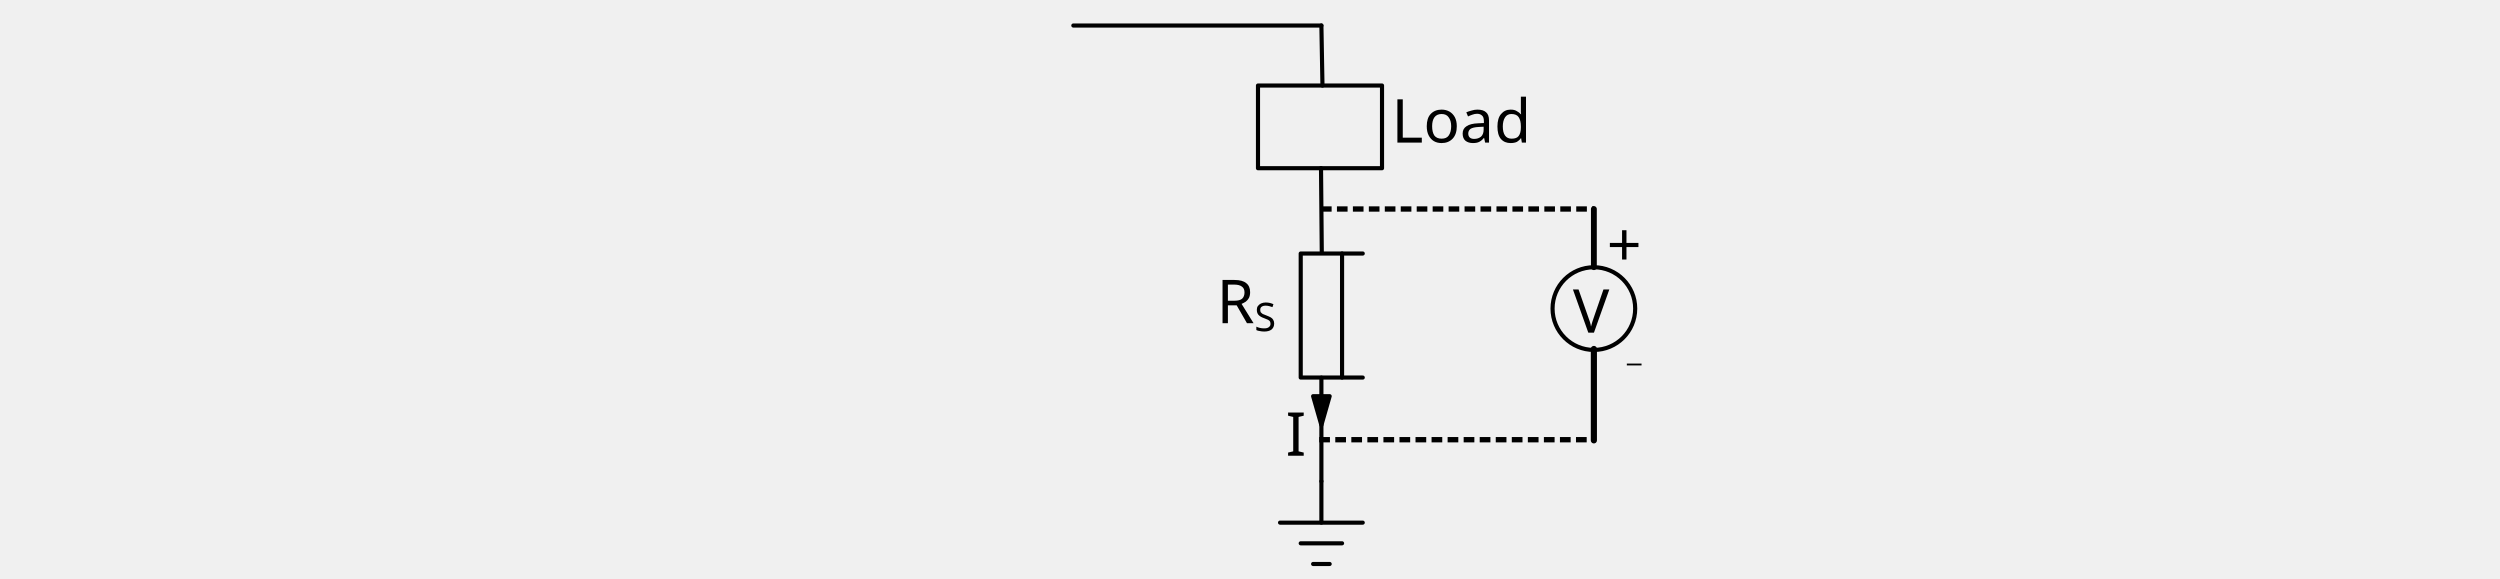
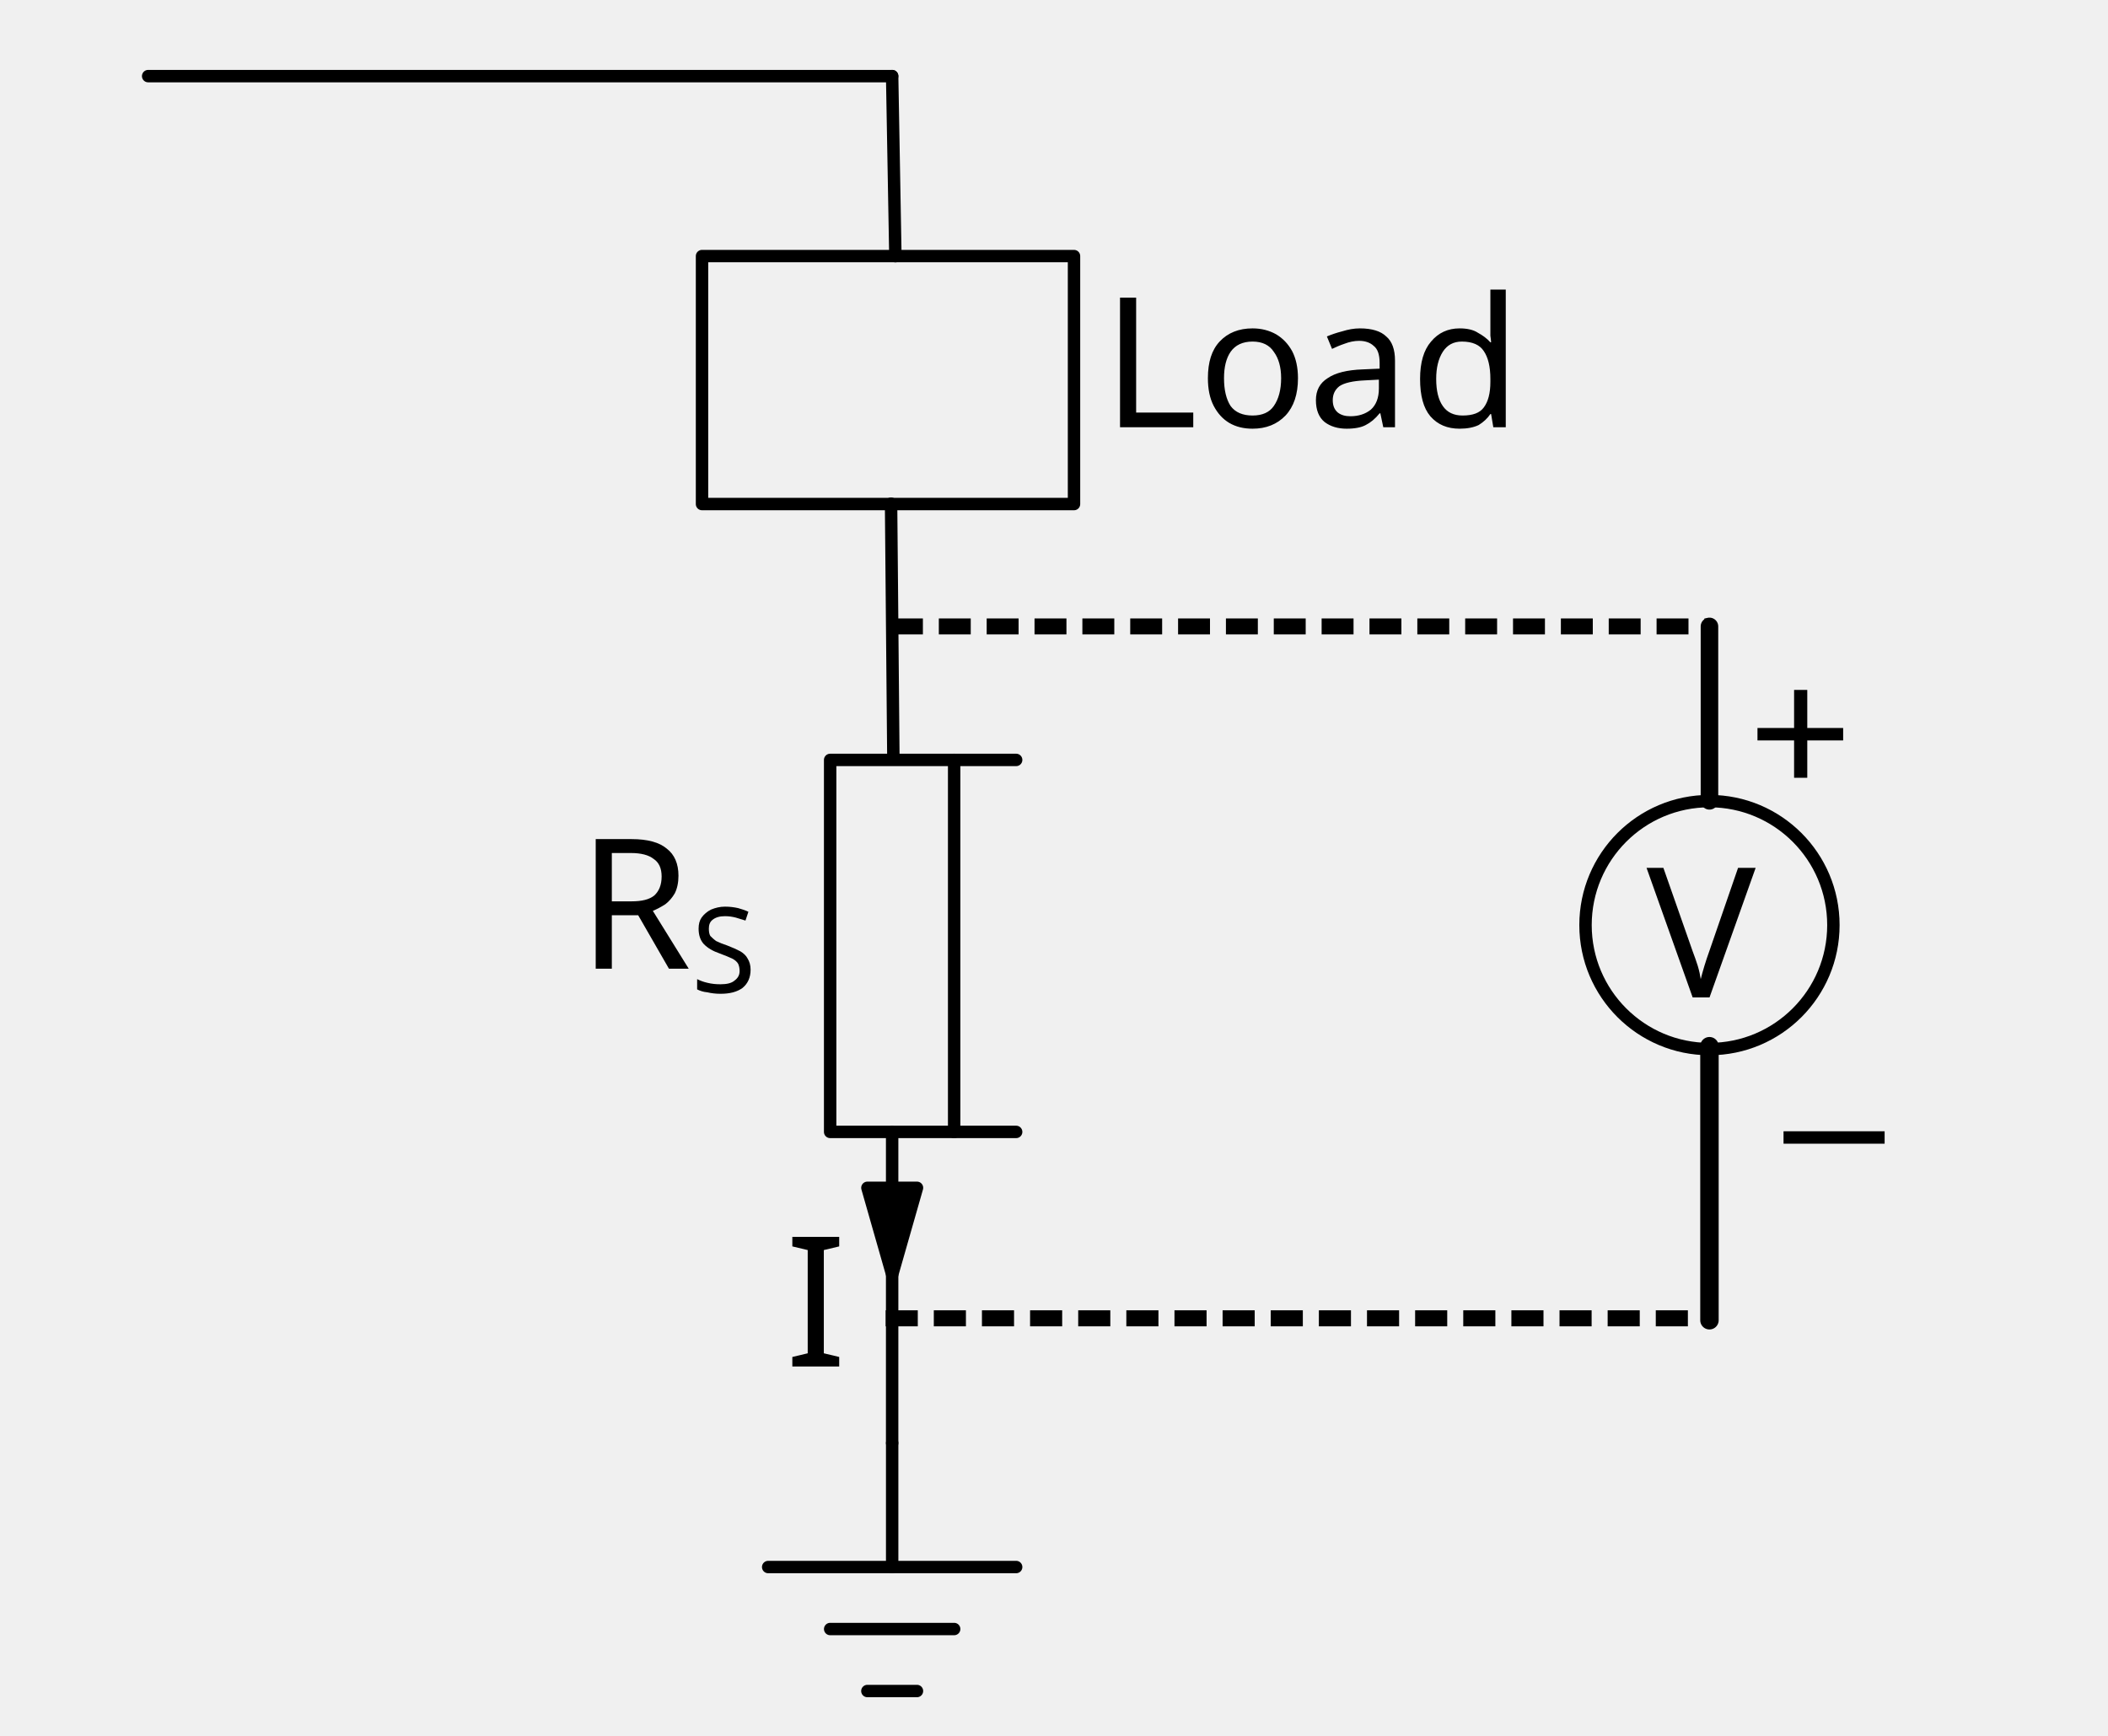
- <svg xmlns="http://www.w3.org/2000/svg" width="160mm" height="37mm" viewBox="0 0 160 37" version="1.1" id="svg5625" style="enable-background:new">
+ <svg xmlns="http://www.w3.org/2000/svg" style="enable-background:new" id="svg5625" version="1.1" viewBox="0 0 44.979 37.042" height="140" width="170">
  <defs id="defs5619">
-     <marker orient="auto" refY="0" refX="0" id="DotS" style="overflow:visible">
-       <path id="path16850" d="m -2.5,-1 c 0,2.76 -2.24,5 -5,5 -2.76,0 -5,-2.24 -5,-5 0,-2.76 2.24,-5 5,-5 2.76,0 5,2.24 5,5 z" style="fill:#000000;fill-opacity:1;fill-rule:evenodd;stroke:#000000;stroke-width:1pt;stroke-opacity:1" transform="matrix(0.2,0,0,0.2,1.48,0.2)" />
+     <marker style="overflow:visible" id="DotS" refX="0" refY="0" orient="auto">
+       <path transform="matrix(0.2,0,0,0.2,1.48,0.2)" style="fill:#000000;fill-opacity:1;fill-rule:evenodd;stroke:#000000;stroke-width:1pt;stroke-opacity:1" d="m -2.5,-1 c 0,2.76 -2.24,5 -5,5 -2.76,0 -5,-2.24 -5,-5 0,-2.76 2.24,-5 5,-5 2.76,0 5,2.24 5,5 z" id="path16850" />
    </marker>
-     <marker orient="auto" refY="0" refX="0" id="DotM" style="overflow:visible">
-       <path id="path16847" d="m -2.5,-1 c 0,2.76 -2.24,5 -5,5 -2.76,0 -5,-2.24 -5,-5 0,-2.76 2.24,-5 5,-5 2.76,0 5,2.24 5,5 z" style="fill:#000000;fill-opacity:1;fill-rule:evenodd;stroke:#000000;stroke-width:1pt;stroke-opacity:1" transform="matrix(0.4,0,0,0.4,2.96,0.4)" />
+     <marker style="overflow:visible" id="DotM" refX="0" refY="0" orient="auto">
+       <path transform="matrix(0.4,0,0,0.4,2.96,0.4)" style="fill:#000000;fill-opacity:1;fill-rule:evenodd;stroke:#000000;stroke-width:1pt;stroke-opacity:1" d="m -2.5,-1 c 0,2.76 -2.24,5 -5,5 -2.76,0 -5,-2.24 -5,-5 0,-2.76 2.24,-5 5,-5 2.76,0 5,2.24 5,5 z" id="path16847" />
    </marker>
  </defs>
-   <g id="layer2" style="display:inline" transform="translate(0,-269.6878)">
-     <text xml:space="preserve" style="font-style:normal;font-weight:normal;font-size:65%;line-height:1.25;font-family:sans-serif;letter-spacing:0px;word-spacing:0px;baseline-shift:super;display:inline;fill:#000000;fill-opacity:1;stroke:none;stroke-width:0.265;stroke-miterlimit:4;stroke-dasharray:none;enable-background:new" x="86.843" y="296.394" id="text17220-0">
-       <tspan id="tspan17218-5" x="86.843" y="303.295" style="font-style:normal;font-variant:normal;font-weight:normal;font-stretch:normal;font-size:65%;font-family:sans-serif;-inkscape-font-specification:sans-serif;baseline-shift:super;stroke-width:0.265;stroke-miterlimit:4;stroke-dasharray:none" />
-     </text>
-     <rect x="285.913" y="-85.892" width="7.938" height="2.646" style="color:#000000;fill:none;stroke:#000000;stroke-width:0.265;stroke-linecap:round;stroke-linejoin:round;stroke-miterlimit:4;stroke-dasharray:none;stroke-dashoffset:1.76" id="rect10224-9-8-2-43-72-6-2-6-3-9-5-66-1-29-5-3" transform="rotate(90)" />
-     <text xml:space="preserve" style="font-style:normal;font-weight:normal;font-size:10.583px;line-height:1.25;font-family:sans-serif;letter-spacing:0px;word-spacing:0px;fill:#000000;fill-opacity:1;stroke:none;stroke-width:0.265" x="55.562" y="280.229" id="text78">
-       <tspan id="tspan76" x="55.562" y="289.593" style="stroke-width:0.265" />
-     </text>
-     <text xml:space="preserve" style="font-style:normal;font-weight:normal;font-size:4.233px;line-height:1.25;font-family:sans-serif;letter-spacing:0px;word-spacing:0px;display:inline;fill:#000000;fill-opacity:1;stroke:none;stroke-width:0.265;stroke-miterlimit:4;stroke-dasharray:none;enable-background:new" x="77.869" y="290.371" id="text17220-0-6">
-       <tspan id="tspan17218-5-7" x="77.869" y="290.371" style="font-style:normal;font-variant:normal;font-weight:normal;font-stretch:normal;font-size:3.881px;font-family:sans-serif;-inkscape-font-specification:sans-serif;stroke-width:0.265;stroke-miterlimit:4;stroke-dasharray:none">R<tspan style="font-size:65%;baseline-shift:sub" id="tspan90">S</tspan>
+   <g transform="translate(0,-269.6878)" style="display:inline" id="layer2">
+     <text id="text17220-0" y="296.394" x="86.843" style="font-style:normal;font-weight:normal;font-size:65%;line-height:1.25;font-family:sans-serif;letter-spacing:0px;word-spacing:0px;baseline-shift:super;display:inline;fill:#000000;fill-opacity:1;stroke:none;stroke-width:0.265;stroke-miterlimit:4;stroke-dasharray:none;enable-background:new" xml:space="preserve" />
+     <rect transform="rotate(90)" id="rect10224-9-8-2-43-72-6-2-6-3-9-5-66-1-29-5-3" style="color:#000000;fill:none;stroke:#000000;stroke-width:0.265;stroke-linecap:round;stroke-linejoin:round;stroke-miterlimit:4;stroke-dasharray:none;stroke-dashoffset:1.76" height="2.646" width="7.938" y="-20.359" x="285.904" />
+     <text id="text78" y="280.229" x="55.562" style="font-style:normal;font-weight:normal;font-size:10.583px;line-height:1.25;font-family:sans-serif;letter-spacing:0px;word-spacing:0px;fill:#000000;fill-opacity:1;stroke:none;stroke-width:0.265" xml:space="preserve" />
+     <text id="text17220-0-6" y="290.361" x="12.337" style="font-style:normal;font-weight:normal;font-size:4.233px;line-height:1.25;font-family:sans-serif;letter-spacing:0px;word-spacing:0px;display:inline;fill:#000000;fill-opacity:1;stroke:none;stroke-width:0.265;stroke-miterlimit:4;stroke-dasharray:none;enable-background:new" xml:space="preserve">
+       <tspan style="font-style:normal;font-variant:normal;font-weight:normal;font-stretch:normal;font-size:3.881px;font-family:sans-serif;-inkscape-font-specification:sans-serif;stroke-width:0.265;stroke-miterlimit:4;stroke-dasharray:none" y="290.361" x="12.337" id="tspan17218-5-7">R<tspan id="tspan90" style="font-size:65%;baseline-shift:sub">S</tspan>
      </tspan>
    </text>
-     <text xml:space="preserve" style="font-style:normal;font-weight:normal;font-size:4.233px;line-height:1.25;font-family:sans-serif;letter-spacing:0px;word-spacing:0px;display:inline;fill:#000000;fill-opacity:1;stroke:none;stroke-width:0.265;stroke-miterlimit:4;stroke-dasharray:none;enable-background:new" x="82.281" y="298.857" id="text17220-0-6-9">
-       <tspan id="tspan17218-5-7-4" x="82.281" y="298.857" style="font-style:normal;font-variant:normal;font-weight:normal;font-stretch:normal;font-size:3.881px;font-family:sans-serif;-inkscape-font-specification:sans-serif;stroke-width:0.265;stroke-miterlimit:4;stroke-dasharray:none">I</tspan>
+     <text id="text17220-0-6-9" y="298.848" x="16.749" style="font-style:normal;font-weight:normal;font-size:4.233px;line-height:1.25;font-family:sans-serif;letter-spacing:0px;word-spacing:0px;display:inline;fill:#000000;fill-opacity:1;stroke:none;stroke-width:0.265;stroke-miterlimit:4;stroke-dasharray:none;enable-background:new" xml:space="preserve">
+       <tspan style="font-style:normal;font-variant:normal;font-weight:normal;font-stretch:normal;font-size:3.881px;font-family:sans-serif;-inkscape-font-specification:sans-serif;stroke-width:0.265;stroke-miterlimit:4;stroke-dasharray:none" y="298.848" x="16.749" id="tspan17218-5-7-4">I</tspan>
    </text>
-     <g id="g8207" style="stroke-width:1;stroke-miterlimit:4;stroke-dasharray:none" transform="matrix(0.2645833,0,0,0.2645833,-14.61629,256.1082)">
-       <rect id="rect5426-7-71" style="fill:none;stroke:#000000;stroke-width:1;stroke-linecap:round;stroke-linejoin:round;stroke-miterlimit:4;stroke-dasharray:none" height="30" width="20" y="359.538" x="-92.013" transform="rotate(-90)" />
+     <g transform="matrix(0.2645833,0,0,0.2645833,-80.14874,256.099)" style="stroke-width:1;stroke-miterlimit:4;stroke-dasharray:none" id="g8207">
+       <rect transform="rotate(-90)" x="-92.013" y="359.538" width="20" height="30" style="fill:none;stroke:#000000;stroke-width:1;stroke-linecap:round;stroke-linejoin:round;stroke-miterlimit:4;stroke-dasharray:none" id="rect5426-7-71" />
    </g>
-     <text xml:space="preserve" style="font-style:normal;font-weight:normal;font-size:3.881px;line-height:1.25;font-family:sans-serif;letter-spacing:0px;word-spacing:0px;fill:#000000;fill-opacity:1;stroke:none;stroke-width:0.265" x="89.058" y="278.813" id="text907">
-       <tspan id="tspan905" x="89.058" y="278.813" style="stroke-width:0.265">Load</tspan>
+     <text id="text907" y="278.804" x="23.525" style="font-style:normal;font-weight:normal;font-size:3.881px;line-height:1.25;font-family:sans-serif;letter-spacing:0px;word-spacing:0px;fill:#000000;fill-opacity:1;stroke:none;stroke-width:0.265" xml:space="preserve">
+       <tspan style="stroke-width:0.265" y="278.804" x="23.525" id="tspan905">Load</tspan>
    </text>
  </g>
-   <g id="layer1" transform="translate(0,-269.6878)">
-     <path style="fill:none;stroke:#000000;stroke-width:0.265;stroke-linecap:round;stroke-linejoin:miter;stroke-miterlimit:4;stroke-dasharray:none;stroke-opacity:1" d="m 84.569,293.857 v 6.634" id="path17164" />
-     <path style="fill:none;stroke:#000000;stroke-width:0.265;stroke-linecap:round;stroke-linejoin:miter;stroke-miterlimit:4;stroke-dasharray:none;stroke-opacity:1;enable-background:new" d="m 84.569,271.321 h -15.875" id="path17199-3" />
-     <path style="fill:none;stroke:#000000;stroke-width:0.34;stroke-linecap:butt;stroke-linejoin:miter;stroke-miterlimit:4;stroke-dasharray:0.681, 0.34;stroke-dashoffset:0;stroke-opacity:1;enable-background:new" d="M 84.543,283.064 H 102.008" id="path18307-7" />
-     <path style="fill:none;stroke:#000000;stroke-width:0.342;stroke-linecap:butt;stroke-linejoin:miter;stroke-miterlimit:4;stroke-dasharray:0.685, 0.342;stroke-dashoffset:0;stroke-opacity:1;enable-background:new" d="M 84.431,297.829 H 102.103" id="path18307-7-5" />
-     <text xml:space="preserve" style="font-style:normal;font-weight:normal;font-size:3.881px;line-height:1.25;font-family:sans-serif;letter-spacing:0px;word-spacing:0px;fill:#000000;fill-opacity:1;stroke:none;stroke-width:0.265" x="102.845" y="286.733" id="text4662">
-       <tspan id="tspan4660" x="102.845" y="286.733" style="stroke-width:0.265">+</tspan>
+   <g transform="translate(0,-269.6878)" id="layer1">
+     <path id="path17164" d="m 19.036,293.848 v 6.634" style="fill:none;stroke:#000000;stroke-width:0.265;stroke-linecap:round;stroke-linejoin:miter;stroke-miterlimit:4;stroke-dasharray:none;stroke-opacity:1" />
+     <path id="path17199-3" d="M 19.036,271.312 H 3.161" style="fill:none;stroke:#000000;stroke-width:0.265;stroke-linecap:round;stroke-linejoin:miter;stroke-miterlimit:4;stroke-dasharray:none;stroke-opacity:1;enable-background:new" />
+     <path id="path18307-7" d="M 19.011,283.055 H 36.475" style="fill:none;stroke:#000000;stroke-width:0.34;stroke-linecap:butt;stroke-linejoin:miter;stroke-miterlimit:4;stroke-dasharray:0.681, 0.34;stroke-dashoffset:0;stroke-opacity:1;enable-background:new" />
+     <path id="path18307-7-5" d="M 18.898,297.82 H 36.57" style="fill:none;stroke:#000000;stroke-width:0.342;stroke-linecap:butt;stroke-linejoin:miter;stroke-miterlimit:4;stroke-dasharray:0.685, 0.342;stroke-dashoffset:0;stroke-opacity:1;enable-background:new" />
+     <text id="text4662" y="286.723" x="37.313" style="font-style:normal;font-weight:normal;font-size:3.881px;line-height:1.25;font-family:sans-serif;letter-spacing:0px;word-spacing:0px;fill:#000000;fill-opacity:1;stroke:none;stroke-width:0.265" xml:space="preserve">
+       <tspan style="stroke-width:0.265" y="286.723" x="37.313" id="tspan4660">+</tspan>
    </text>
-     <text xml:space="preserve" style="font-style:normal;font-weight:normal;font-size:2.448px;line-height:1.25;font-family:sans-serif;letter-spacing:0px;word-spacing:0px;fill:#000000;fill-opacity:1;stroke:none;stroke-width:0.167" x="65.586" y="465.153" id="text4666" transform="scale(1.585226,0.630825)">
-       <tspan id="tspan4664" x="65.586" y="465.153" style="stroke-width:0.167">-</tspan>
+     <text id="text4670" y="290.971" x="35.134" style="font-style:normal;font-weight:normal;font-size:3.881px;line-height:1.25;font-family:sans-serif;letter-spacing:0px;word-spacing:0px;fill:#000000;fill-opacity:1;stroke:none;stroke-width:0.265" xml:space="preserve">
+       <tspan style="stroke-width:0.265" y="290.971" x="35.134" id="tspan4668">V</tspan>
    </text>
-     <text xml:space="preserve" style="font-style:normal;font-weight:normal;font-size:3.881px;line-height:1.25;font-family:sans-serif;letter-spacing:0px;word-spacing:0px;fill:#000000;fill-opacity:1;stroke:none;stroke-width:0.265" x="100.667" y="290.98" id="text4670">
-       <tspan id="tspan4668" x="100.667" y="290.98" style="stroke-width:0.265">V</tspan>
-     </text>
-     <g id="g8108" style="stroke-width:1;stroke-miterlimit:4;stroke-dasharray:none" transform="matrix(0.2645833,0,0,0.2645833,-173.1589,266.948)">
-       <path id="path1450-1-5-3-4-1-6-1-6-1-5-2" style="fill:#ffffff;fill-rule:evenodd;stroke:#000000;stroke-width:1.415;stroke-linecap:round;stroke-linejoin:round;stroke-miterlimit:4;stroke-dasharray:none" d="M 1040,60.911 V 74.98" />
-       <path id="path1450-1-5-3-4-1-6-1-6-6-2-2-8" style="fill:#ffffff;fill-rule:evenodd;stroke:#000000;stroke-width:1.487;stroke-linecap:round;stroke-linejoin:round;stroke-miterlimit:4;stroke-dasharray:none" d="M 1040,94.769 V 116.872" />
-       <ellipse id="path5396-1" style="fill:none;stroke:#000000;stroke-width:1;stroke-linecap:round;stroke-linejoin:round;stroke-miterlimit:4;stroke-dasharray:none" rx="9.995" ry="9.999" cy="85" cx="1040" />
+     <g transform="matrix(0.2645833,0,0,0.2645833,-238.6913,266.9388)" style="stroke-width:1;stroke-miterlimit:4;stroke-dasharray:none" id="g8108">
+       <path d="M 1040,60.911 V 74.98" style="fill:#ffffff;fill-rule:evenodd;stroke:#000000;stroke-width:1.415;stroke-linecap:round;stroke-linejoin:round;stroke-miterlimit:4;stroke-dasharray:none" id="path1450-1-5-3-4-1-6-1-6-1-5-2" />
+       <path d="M 1040,94.769 V 116.872" style="fill:#ffffff;fill-rule:evenodd;stroke:#000000;stroke-width:1.487;stroke-linecap:round;stroke-linejoin:round;stroke-miterlimit:4;stroke-dasharray:none" id="path1450-1-5-3-4-1-6-1-6-6-2-2-8" />
+       <ellipse cx="1040" cy="85" ry="9.999" rx="9.995" style="fill:none;stroke:#000000;stroke-width:1;stroke-linecap:round;stroke-linejoin:round;stroke-miterlimit:4;stroke-dasharray:none" id="path5396-1" />
    </g>
-     <path id="path5427-1" style="fill-rule:evenodd;stroke:#000000;stroke-width:0.265px;stroke-linejoin:round;enable-background:new" d="m 85.098,295.044 -0.529,1.852 -0.529,-1.852 z" />
-     <path style="fill:none;stroke:#000000;stroke-width:0.265;stroke-linecap:round;stroke-linejoin:miter;stroke-miterlimit:4;stroke-dasharray:none;stroke-opacity:1;enable-background:new" d="m 84.569,271.321 0.069,3.843" id="path17164-3" />
-     <path style="fill:none;stroke:#000000;stroke-width:0.265;stroke-linecap:round;stroke-linejoin:miter;stroke-miterlimit:4;stroke-dasharray:none;stroke-opacity:1;enable-background:new" d="m 84.545,280.445 0.049,5.418" id="path17164-3-6" />
-     <g transform="matrix(0.2645833,0,0,0.2645833,-47.72274,280.9906)" id="g1480">
-       <path id="path5375" style="fill:none;stroke:#000000;stroke-width:1;stroke-linecap:round;stroke-miterlimit:4;stroke-dasharray:none" d="m 490,83.701 h 20" />
-       <path id="path5375-1" style="fill:none;stroke:#000000;stroke-width:1;stroke-linecap:round;stroke-miterlimit:4;stroke-dasharray:none" d="m 495,88.701 h 10" />
-       <path id="path5375-7" style="fill:none;stroke:#000000;stroke-width:1;stroke-linecap:round;stroke-miterlimit:4;stroke-dasharray:none" d="m 498,93.701 h 4" />
-       <path id="path5375-1-1" style="fill:none;stroke:#000000;stroke-width:1;stroke-linecap:round;stroke-miterlimit:4;stroke-dasharray:none" d="m 500,83.701 v -10" />
+     <path d="m 19.566,295.035 -0.529,1.852 -0.529,-1.852 z" style="fill-rule:evenodd;stroke:#000000;stroke-width:0.265px;stroke-linejoin:round;enable-background:new" id="path5427-1" />
+     <path id="path17164-3" d="m 19.036,271.312 0.069,3.843" style="fill:none;stroke:#000000;stroke-width:0.265;stroke-linecap:round;stroke-linejoin:miter;stroke-miterlimit:4;stroke-dasharray:none;stroke-opacity:1;enable-background:new" />
+     <path id="path17164-3-6" d="m 19.013,280.436 0.049,5.418" style="fill:none;stroke:#000000;stroke-width:0.265;stroke-linecap:round;stroke-linejoin:miter;stroke-miterlimit:4;stroke-dasharray:none;stroke-opacity:1;enable-background:new" />
+     <g id="g1480" transform="matrix(0.2645833,0,0,0.2645833,-113.2552,280.9814)">
+       <path d="m 490,83.701 h 20" style="fill:none;stroke:#000000;stroke-width:1;stroke-linecap:round;stroke-miterlimit:4;stroke-dasharray:none" id="path5375" />
+       <path d="m 495,88.701 h 10" style="fill:none;stroke:#000000;stroke-width:1;stroke-linecap:round;stroke-miterlimit:4;stroke-dasharray:none" id="path5375-1" />
+       <path d="m 498,93.701 h 4" style="fill:none;stroke:#000000;stroke-width:1;stroke-linecap:round;stroke-miterlimit:4;stroke-dasharray:none" id="path5375-7" />
+       <path d="m 500,83.701 v -10" style="fill:none;stroke:#000000;stroke-width:1;stroke-linecap:round;stroke-miterlimit:4;stroke-dasharray:none" id="path5375-1-1" />
    </g>
-     <path d="m 85.892,285.913 h 1.323" style="display:inline;fill:#ffffff;fill-rule:evenodd;stroke:#000000;stroke-width:0.265;stroke-linecap:round;stroke-linejoin:round;stroke-miterlimit:4;stroke-dasharray:none;enable-background:new" id="path1450-1-5-3-4-1-0-3-8-8-0-2-2-8-3-8-1" />
-     <path d="m 85.892,293.851 h 1.323" style="display:inline;fill:#ffffff;fill-rule:evenodd;stroke:#000000;stroke-width:0.265;stroke-linecap:round;stroke-linejoin:round;stroke-miterlimit:4;stroke-dasharray:none;enable-background:new" id="path1450-1-5-3-4-1-0-3-8-8-0-2-2-8-3-8-1-1" />
+     <path id="path1450-1-5-3-4-1-0-3-8-8-0-2-2-8-3-8-1" style="display:inline;fill:#ffffff;fill-rule:evenodd;stroke:#000000;stroke-width:0.265;stroke-linecap:round;stroke-linejoin:round;stroke-miterlimit:4;stroke-dasharray:none;enable-background:new" d="m 20.359,285.904 h 1.323" />
+     <path id="path1450-1-5-3-4-1-0-3-8-8-0-2-2-8-3-8-1-1" style="display:inline;fill:#ffffff;fill-rule:evenodd;stroke:#000000;stroke-width:0.265;stroke-linecap:round;stroke-linejoin:round;stroke-miterlimit:4;stroke-dasharray:none;enable-background:new" d="m 20.359,293.842 h 1.323" />
+     <path id="path904" d="m 38.056,293.961 h 2.157" style="fill:none;stroke:#000000;stroke-width:0.265px;stroke-linecap:butt;stroke-linejoin:miter;stroke-opacity:1" />
  </g>
</svg>
